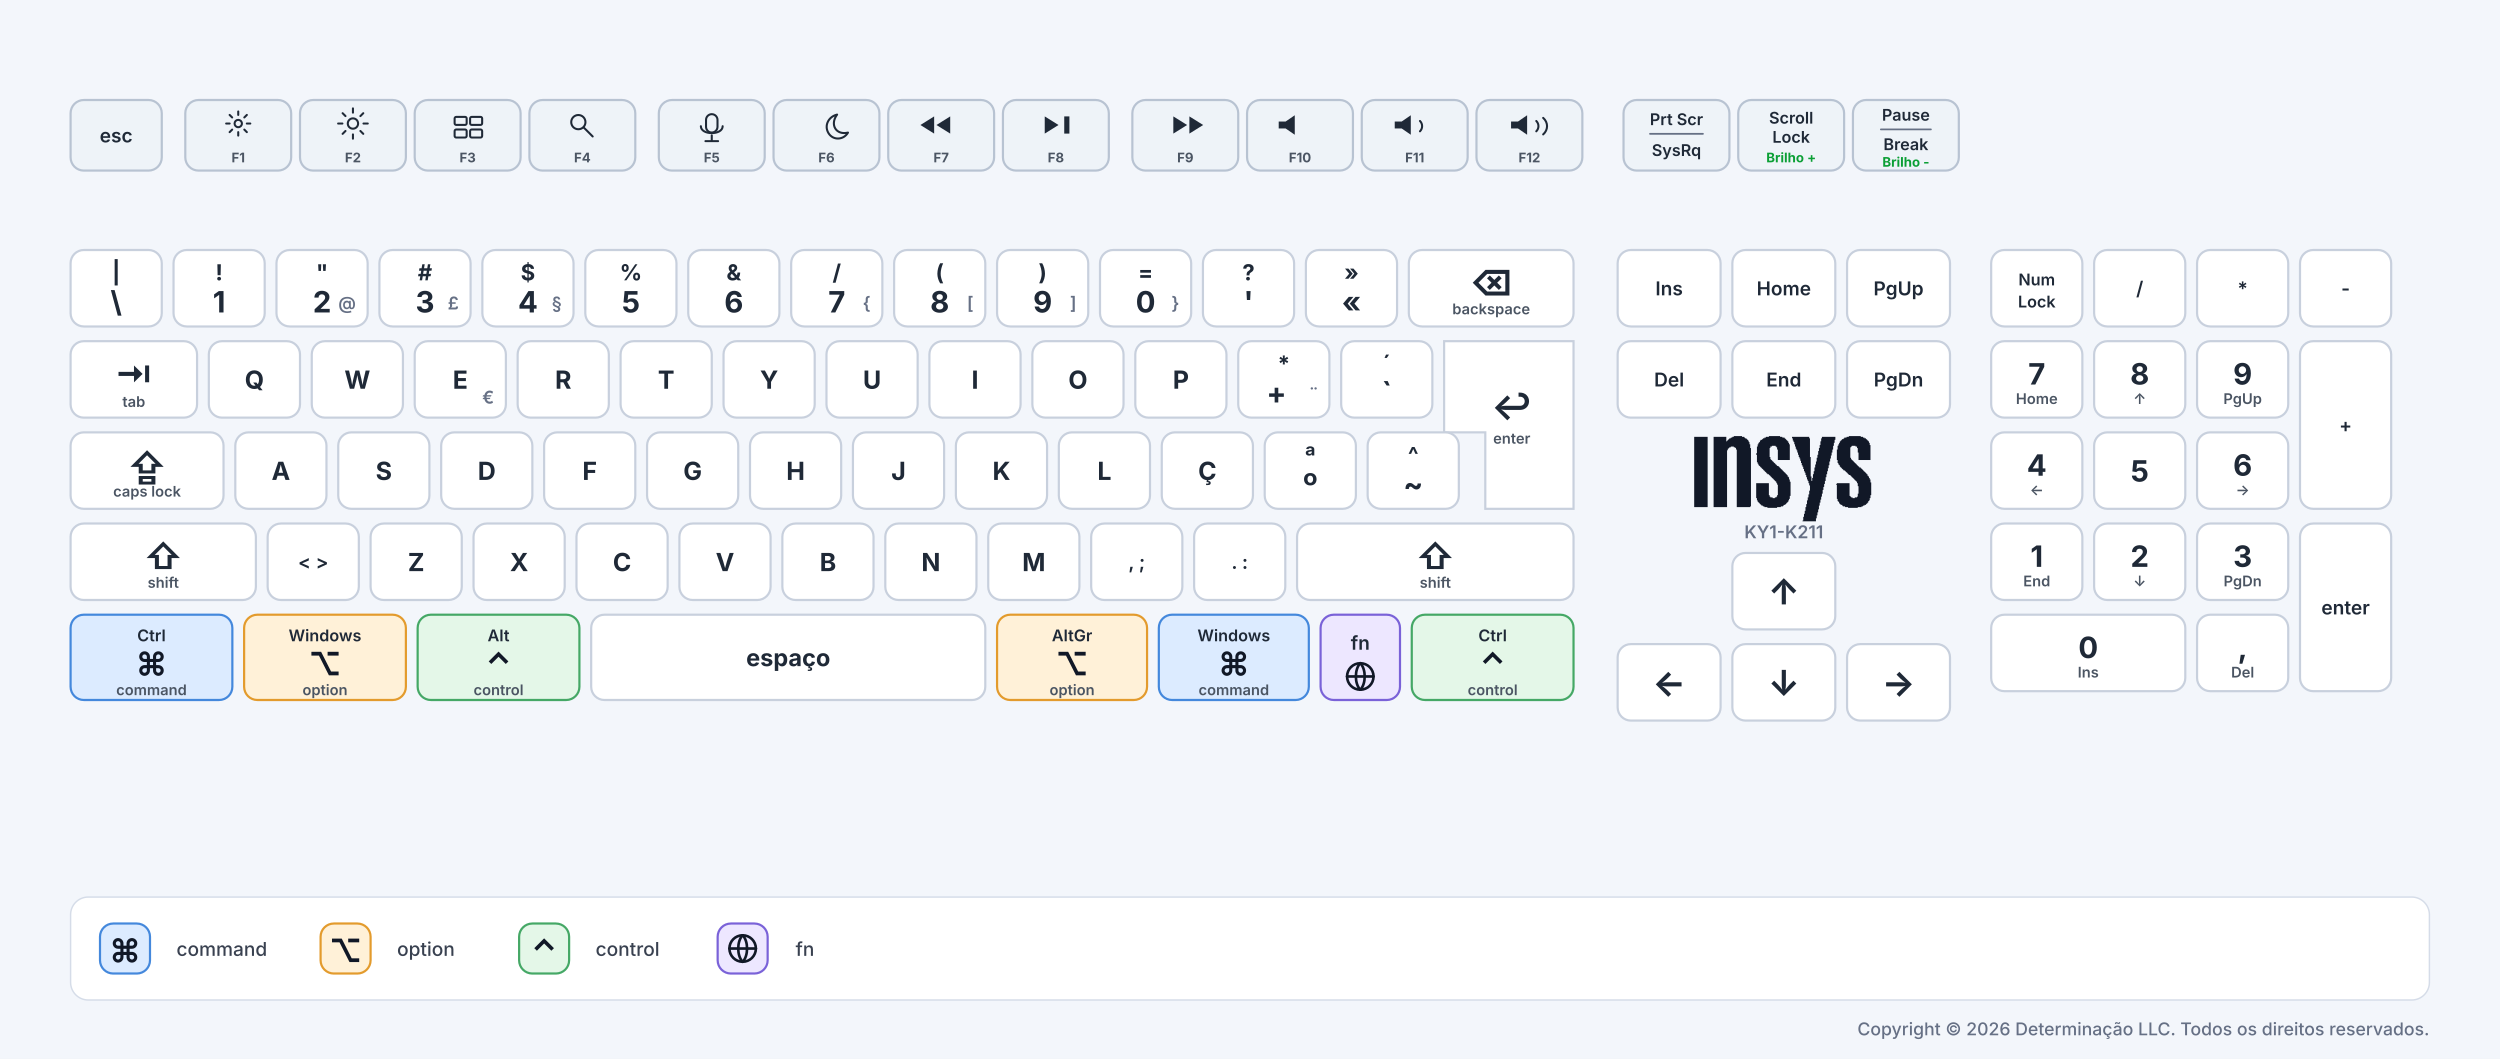
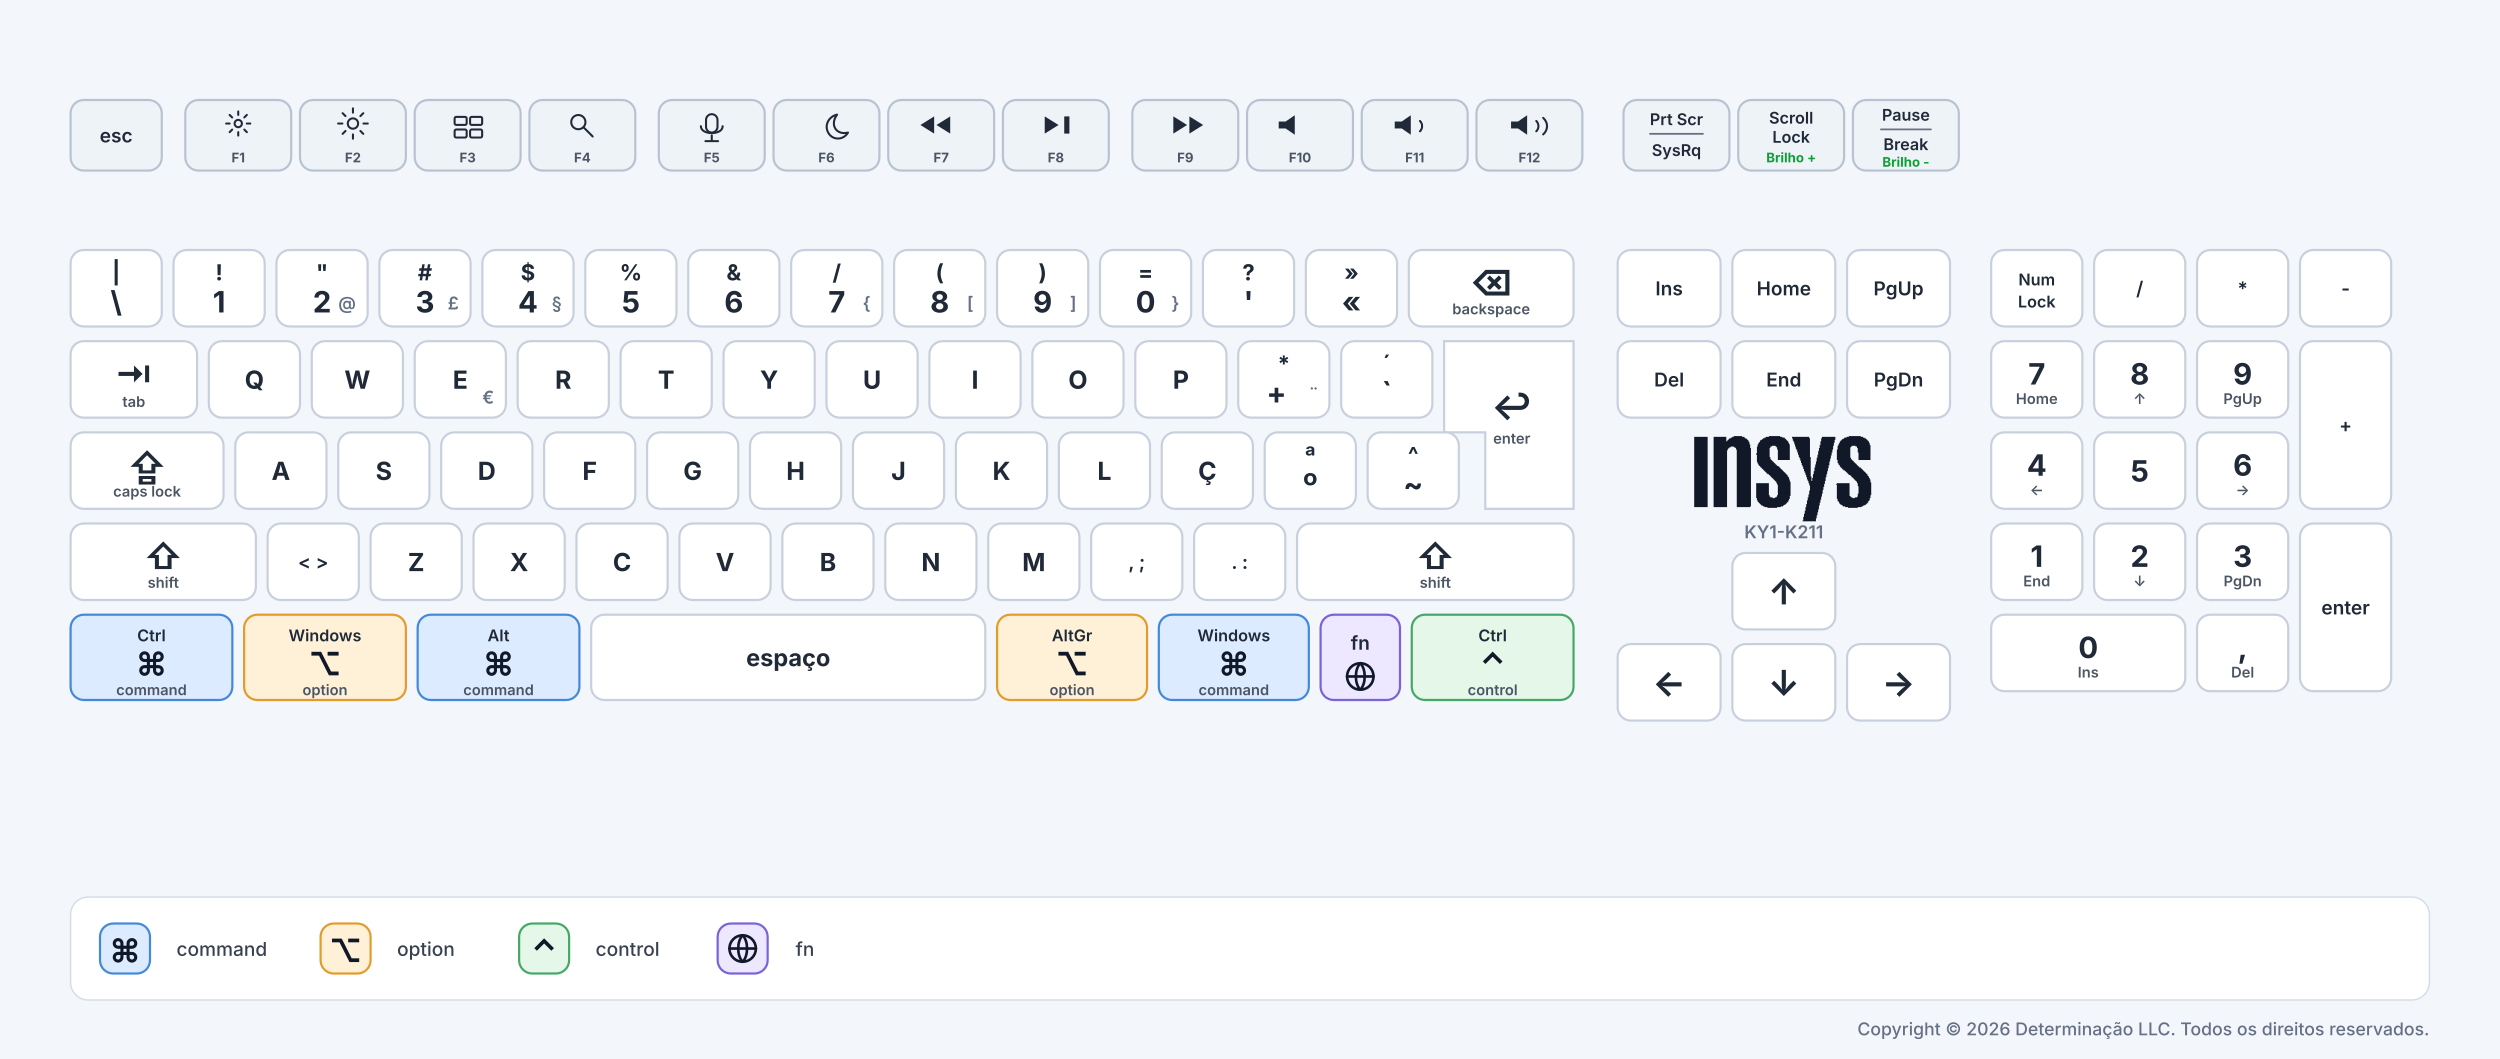
<svg xmlns="http://www.w3.org/2000/svg" width="1700" height="720" viewBox="0 0 1700 720">
  <defs>
    <style>
      .bg { fill: #f3f6fb; }
      .title { font: 700 28px -apple-system, BlinkMacSystemFont, "Segoe UI", sans-serif; fill: #172033; }
      .subtitle { font: 500 15px -apple-system, BlinkMacSystemFont, "Segoe UI", sans-serif; fill: #5c667a; }
      .key { fill: #ffffff; stroke: #c8d0dd; stroke-width: 1.5; rx: 9; }
      .keyText { font: 600 13px -apple-system, BlinkMacSystemFont, "Segoe UI", sans-serif; fill: #1f2937; text-anchor: middle; dominant-baseline: middle; }
      .alphaText { font: 700 17px -apple-system, BlinkMacSystemFont, "Segoe UI", sans-serif; fill: #1f2937; text-anchor: middle; dominant-baseline: middle; }
      .spaceText { font: 700 16px -apple-system, BlinkMacSystemFont, "Segoe UI", sans-serif; fill: #1f2937; text-anchor: middle; dominant-baseline: middle; }
      .keyTop { font: 700 15px -apple-system, BlinkMacSystemFont, "Segoe UI", sans-serif; fill: #1f2937; text-anchor: middle; dominant-baseline: middle; }
      .keyMain { font: 700 20px -apple-system, BlinkMacSystemFont, "Segoe UI", sans-serif; fill: #1f2937; text-anchor: middle; dominant-baseline: middle; }
      .keyAlt { font: 600 12px -apple-system, BlinkMacSystemFont, "Segoe UI", sans-serif; fill: #667085; text-anchor: end; dominant-baseline: middle; }
      .smallText { font: 600 11px -apple-system, BlinkMacSystemFont, "Segoe UI", sans-serif; fill: #1f2937; text-anchor: middle; dominant-baseline: middle; }
      .iconText { font: 700 24px -apple-system, BlinkMacSystemFont, "Segoe UI Symbol", sans-serif; fill: #1f2937; text-anchor: middle; dominant-baseline: middle; }
      .modifierSymbol { font: 700 22px -apple-system, BlinkMacSystemFont, "Segoe UI Symbol", sans-serif; fill: #111827; text-anchor: middle; dominant-baseline: middle; }
      .iconLabel { font: 600 10px -apple-system, BlinkMacSystemFont, "Segoe UI", sans-serif; fill: #4b5563; text-anchor: middle; dominant-baseline: middle; }
      .fnKeyNumber { font: 700 9px -apple-system, BlinkMacSystemFont, "Segoe UI", sans-serif; fill: #4b5563; text-anchor: middle; dominant-baseline: middle; }
      .functionIcon { fill: none; stroke: #1f2937; stroke-width: 1.8; stroke-linecap: round; stroke-linejoin: round; }
      .functionFill { fill: #1f2937; stroke: none; }
      .globeLine { fill: none; stroke: #111827; stroke-width: 1.8; stroke-linecap: round; }
      .keySeparator { stroke: #667085; stroke-width: 1.2; stroke-linecap: round; }
      .cmd { fill: #dcebff; stroke: #4488dc; }
      .opt { fill: #fff1d8; stroke: #e39b2d; }
      .ctrl { fill: #e4f7e8; stroke: #45a866; }
      .fn { fill: #ede7ff; stroke: #7a62d8; }
      .media { fill: #eef3f8; stroke: #b8c3d2; }
      .legendBox { fill: #ffffff; stroke: #d5dce8; rx: 12; }
      .legendTitle { font: 700 15px -apple-system, BlinkMacSystemFont, "Segoe UI", sans-serif; fill: #172033; }
      .legendText { font: 500 13px -apple-system, BlinkMacSystemFont, "Segoe UI", sans-serif; fill: #394150; }
      .section { font: 700 14px -apple-system, BlinkMacSystemFont, "Segoe UI", sans-serif; fill: #667085; }
      .brand { font: 800 28px -apple-system, BlinkMacSystemFont, "Segoe UI", sans-serif; fill: #172033; text-anchor: end; letter-spacing: .5px; }
      .model { font: 600 13px -apple-system, BlinkMacSystemFont, "Segoe UI", sans-serif; fill: #667085; text-anchor: end; }
      .insysLogo { fill: #111827; }
      .modelMark { font: 600 12px -apple-system, BlinkMacSystemFont, "Segoe UI", sans-serif; fill: #667085; text-anchor: middle; }
      .macAction { font: 700 9px -apple-system, BlinkMacSystemFont, "Segoe UI", sans-serif; fill: #0b9f35; text-anchor: middle; dominant-baseline: middle; }
      .copyright { font: 500 12px -apple-system, BlinkMacSystemFont, "Segoe UI", sans-serif; fill: #667085; text-anchor: end; }
    </style>
  </defs>
  <rect class="bg" x="0" y="0" width="1700" height="720" />
  <g transform="translate(48,68)">
    <rect class="key media" x="0" y="0" width="62" height="48" />
    <text class="keyText" x="31" y="24">esc</text>
    <rect class="key media" x="78" y="0" width="72" height="48" />
    <g transform="translate(114 16) scale(.78) translate(-114 -16)">
      <circle class="functionIcon" cx="114" cy="16" r="3.2" />
      <path class="functionIcon" d="M114 8.5 V5.5 M114 26.5 V23.5 M106.5 16 H103.5 M124.5 16 H121.5 M108.7 10.7 L106.5 8.5 M121.5 23.5 L119.3 21.3 M119.3 10.7 L121.5 8.5 M106.5 23.5 L108.7 21.3" />
    </g>
    <text class="fnKeyNumber" x="114" y="39">F1</text>
    <rect class="key media" x="156" y="0" width="72" height="48" />
    <g transform="translate(192 16) scale(.78) translate(-192 -16)">
      <circle class="functionIcon" cx="192" cy="16" r="4.5" />
      <path class="functionIcon" d="M192 6.5 V2.8 M192 29.2 V25.5 M182.8 16 H179.1 M204.9 16 H201.2 M185.5 9.5 L183 7 M201 25 L198.5 22.5 M198.5 9.5 L201 7 M183 25 L185.5 22.5" />
    </g>
    <text class="fnKeyNumber" x="192" y="39">F2</text>
    <rect class="key media" x="234" y="0" width="72" height="48" />
    <g transform="translate(270.5 18.5) scale(.78) translate(-270.5 -18.5)">
      <rect class="functionIcon" x="258.5" y="9.5" width="10.5" height="7" rx="1.4" />
      <rect class="functionIcon" x="272" y="9.5" width="10.5" height="7" rx="1.4" />
      <rect class="functionIcon" x="258.5" y="20.5" width="10.5" height="7" rx="1.4" />
      <rect class="functionIcon" x="272" y="20.5" width="10.5" height="7" rx="1.4" />
    </g>
    <text class="fnKeyNumber" x="270" y="39">F3</text>
    <rect class="key media" x="312" y="0" width="72" height="48" />
    <g transform="translate(348 17) scale(.78) translate(-348 -17)">
      <circle class="functionIcon" cx="344.5" cy="14.5" r="6.2" />
      <path class="functionIcon" d="M349.2 19.2 L357 27" />
    </g>
    <text class="fnKeyNumber" x="348" y="39">F4</text>
    <rect class="key media" x="400" y="0" width="72" height="48" />
    <g transform="translate(436 19) scale(.78) translate(-436 -19)">
      <rect class="functionIcon" x="431" y="7" width="10" height="16" rx="5" />
      <path class="functionIcon" d="M426.5 17.5 C426.5 25.5 445.5 25.5 445.5 17.5 M436 25.5 V30.5 M430.5 30.5 H441.5" />
    </g>
    <text class="fnKeyNumber" x="436" y="39">F5</text>
    <rect class="key media" x="478" y="0" width="72" height="48" />
    <g transform="translate(522 18.5) scale(.78) translate(-522 -18.5)">
      <path class="functionIcon" d="M521 7.5 C513.5 9.3 509.6 17 513.4 23.5 C517.4 30.3 526.7 29.8 530.5 23.2 C520.2 25.7 514.4 16.4 521 7.5 Z" />
    </g>
    <text class="fnKeyNumber" x="514" y="39">F6</text>
    <rect class="key media" x="556" y="0" width="72" height="48" />
    <g transform="translate(588 17) scale(.78) translate(-588 -17)">
      <path class="functionFill" d="M601 9.5 L589 17 L601 24.5 Z M587 9.5 L575 17 L587 24.5 Z" />
    </g>
    <text class="fnKeyNumber" x="592" y="39">F7</text>
    <rect class="key media" x="634" y="0" width="72" height="48" />
    <g transform="translate(671 17) scale(.78) translate(-671 -17)">
      <path class="functionFill" d="M660 9.5 L672 17 L660 24.5 Z M677 9.5 H681.5 V24.5 H677 Z" />
    </g>
    <text class="fnKeyNumber" x="670" y="39">F8</text>
    <rect class="key media" x="722" y="0" width="72" height="48" />
    <g transform="translate(760 17) scale(.78) translate(-760 -17)">
      <path class="functionFill" d="M747 9.5 L759 17 L747 24.5 Z M761 9.5 L773 17 L761 24.5 Z" />
    </g>
    <text class="fnKeyNumber" x="758" y="39">F9</text>
    <rect class="key media" x="800" y="0" width="72" height="48" />
    <g transform="translate(834 17) scale(.78) translate(-834 -17)">
      <path class="functionFill" d="M818 14 H824 L832 8.5 V25.5 L824 20 H818 Z" />
    </g>
    <text class="fnKeyNumber" x="836" y="39">F10</text>
    <rect class="key media" x="878" y="0" width="72" height="48" />
    <g transform="translate(909 17) scale(.78) translate(-909 -17)">
      <path class="functionFill" d="M898 14 H904 L912 8.5 V25.5 L904 20 H898 Z" />
      <path class="functionIcon" d="M920 13.5 C922.5 16 922.5 20 920 22.5" />
    </g>
    <text class="fnKeyNumber" x="914" y="39">F11</text>
    <rect class="key media" x="956" y="0" width="72" height="48" />
    <g transform="translate(992 17) scale(.78) translate(-992 -17)">
      <path class="functionFill" d="M976 14 H982 L990 8.5 V25.5 L982 20 H976 Z" />
      <path class="functionIcon" d="M998 13.5 C1000.5 16 1000.5 20 998 22.5 M1004 10.8 C1008.5 14.8 1008.5 21.2 1004 25.2" />
    </g>
    <text class="fnKeyNumber" x="992" y="39">F12</text>
    <rect class="key media" x="1056" y="0" width="72" height="48" />
    <text class="smallText" x="1092" y="13">Prt Scr</text>
    <line class="keySeparator" x1="1074" y1="23" x2="1110" y2="23" />
    <text class="smallText" x="1092" y="34">SysRq</text>
    <rect class="key media" x="1134" y="0" width="72" height="48" />
    <text class="smallText" x="1170" y="12">Scroll</text>
    <text class="smallText" x="1170" y="25">Lock</text>
    <text class="macAction" x="1170" y="39">Brilho +</text>
    <rect class="key media" x="1212" y="0" width="72" height="48" />
    <text class="smallText" x="1248" y="10">Pause</text>
    <line class="keySeparator" x1="1231" y1="20" x2="1265" y2="20" />
    <text class="smallText" x="1248" y="30">Break</text>
    <text class="macAction" x="1248" y="42">Brilho -</text>
  </g>
  <g transform="translate(48,170)">
    <rect class="key" x="0" y="0" width="62" height="52" />
    <text class="keyTop" x="31" y="15">|</text>
    <text class="keyMain" x="31" y="35">\</text>
    <rect class="key" x="70" y="0" width="62" height="52" />
    <text class="keyTop" x="101" y="15">!</text>
    <text class="keyMain" x="101" y="35">1</text>
    <rect class="key" x="140" y="0" width="62" height="52" />
    <text class="keyTop" x="171" y="15">"</text>
    <text class="keyMain" x="171" y="35">2</text>
    <text class="keyAlt" x="194" y="36">@</text>
    <rect class="key" x="210" y="0" width="62" height="52" />
    <text class="keyTop" x="241" y="15">#</text>
    <text class="keyMain" x="241" y="35">3</text>
    <text class="keyAlt" x="264" y="36">£</text>
    <rect class="key" x="280" y="0" width="62" height="52" />
    <text class="keyTop" x="311" y="15">$</text>
    <text class="keyMain" x="311" y="35">4</text>
    <text class="keyAlt" x="334" y="36">§</text>
    <rect class="key" x="350" y="0" width="62" height="52" />
    <text class="keyTop" x="381" y="15">%</text>
    <text class="keyMain" x="381" y="35">5</text>
    <rect class="key" x="420" y="0" width="62" height="52" />
    <text class="keyTop" x="451" y="15">&amp;</text>
    <text class="keyMain" x="451" y="35">6</text>
    <rect class="key" x="490" y="0" width="62" height="52" />
    <text class="keyTop" x="521" y="15">/</text>
    <text class="keyMain" x="521" y="35">7</text>
    <text class="keyAlt" x="544" y="36">{</text>
    <rect class="key" x="560" y="0" width="62" height="52" />
    <text class="keyTop" x="591" y="15">(</text>
    <text class="keyMain" x="591" y="35">8</text>
    <text class="keyAlt" x="614" y="36">[</text>
    <rect class="key" x="630" y="0" width="62" height="52" />
    <text class="keyTop" x="661" y="15">)</text>
    <text class="keyMain" x="661" y="35">9</text>
    <text class="keyAlt" x="684" y="36">]</text>
    <rect class="key" x="700" y="0" width="62" height="52" />
    <text class="keyTop" x="731" y="15">=</text>
    <text class="keyMain" x="731" y="35">0</text>
    <text class="keyAlt" x="754" y="36">}</text>
    <rect class="key" x="770" y="0" width="62" height="52" />
    <text class="keyTop" x="801" y="15">?</text>
    <text class="keyMain" x="801" y="35">'</text>
    <rect class="key" x="840" y="0" width="62" height="52" />
    <text class="keyTop" x="871" y="15">»</text>
    <text class="keyMain" x="871" y="35">«</text>
    <rect class="key" x="910" y="0" width="112" height="52" />
    <text class="iconText" x="966" y="22">⌫</text>
    <text class="iconLabel" x="966" y="40">backspace</text>
    <rect class="key" x="0" y="62" width="86" height="52" />
    <text class="iconText" x="43" y="84">⇥</text>
    <text class="iconLabel" x="43" y="103">tab</text>
    <rect class="key" x="94" y="62" width="62" height="52" />
    <text class="alphaText" x="125" y="88">Q</text>
    <rect class="key" x="164" y="62" width="62" height="52" />
    <text class="alphaText" x="195" y="88">W</text>
    <rect class="key" x="234" y="62" width="62" height="52" />
    <text class="alphaText" x="265" y="88">E</text>
    <text class="keyAlt" x="288" y="100">€</text>
    <rect class="key" x="304" y="62" width="62" height="52" />
    <text class="alphaText" x="335" y="88">R</text>
    <rect class="key" x="374" y="62" width="62" height="52" />
    <text class="alphaText" x="405" y="88">T</text>
    <rect class="key" x="444" y="62" width="62" height="52" />
    <text class="alphaText" x="475" y="88">Y</text>
    <rect class="key" x="514" y="62" width="62" height="52" />
    <text class="alphaText" x="545" y="88">U</text>
    <rect class="key" x="584" y="62" width="62" height="52" />
    <text class="alphaText" x="615" y="88">I</text>
    <rect class="key" x="654" y="62" width="62" height="52" />
    <text class="alphaText" x="685" y="88">O</text>
    <rect class="key" x="724" y="62" width="62" height="52" />
    <text class="alphaText" x="755" y="88">P</text>
    <rect class="key" x="794" y="62" width="62" height="52" />
    <text class="keyTop" x="825" y="77">*</text>
    <text class="keyMain" x="820" y="97">+</text>
    <text class="keyAlt" x="849" y="98">¨</text>
    <rect class="key" x="864" y="62" width="62" height="52" />
    <text class="keyTop" x="895" y="77">´</text>
    <text class="keyMain" x="895" y="97">`</text>
    <path class="key" d="M934 62 H1022 V176 H962 V124 H934 Z" />
    <text class="iconText" x="980" y="106">↩</text>
    <text class="iconLabel" x="980" y="128">enter</text>
    <rect class="key" x="0" y="124" width="104" height="52" />
    <text class="iconText" x="52" y="146">⇪</text>
    <text class="iconLabel" x="52" y="164">caps lock</text>
    <rect class="key" x="112" y="124" width="62" height="52" />
    <text class="alphaText" x="143" y="150">A</text>
    <rect class="key" x="182" y="124" width="62" height="52" />
    <text class="alphaText" x="213" y="150">S</text>
    <rect class="key" x="252" y="124" width="62" height="52" />
    <text class="alphaText" x="283" y="150">D</text>
    <rect class="key" x="322" y="124" width="62" height="52" />
    <text class="alphaText" x="353" y="150">F</text>
    <rect class="key" x="392" y="124" width="62" height="52" />
    <text class="alphaText" x="423" y="150">G</text>
    <rect class="key" x="462" y="124" width="62" height="52" />
    <text class="alphaText" x="493" y="150">H</text>
    <rect class="key" x="532" y="124" width="62" height="52" />
    <text class="alphaText" x="563" y="150">J</text>
    <rect class="key" x="602" y="124" width="62" height="52" />
    <text class="alphaText" x="633" y="150">K</text>
    <rect class="key" x="672" y="124" width="62" height="52" />
    <text class="alphaText" x="703" y="150">L</text>
    <rect class="key" x="742" y="124" width="62" height="52" />
    <text class="alphaText" x="773" y="150">Ç</text>
    <rect class="key" x="812" y="124" width="62" height="52" />
    <text class="keyTop" x="843" y="139">ª</text>
    <text class="keyMain" x="843" y="159">º</text>
    <rect class="key" x="882" y="124" width="62" height="52" />
    <text class="keyTop" x="913" y="139">^</text>
    <text class="keyMain" x="913" y="159">~</text>
    <rect class="key" x="0" y="186" width="126" height="52" />
    <text class="iconText" x="63" y="208">⇧</text>
    <text class="iconLabel" x="63" y="226">shift</text>
    <rect class="key" x="134" y="186" width="62" height="52" />
    <text class="keyText" x="165" y="212">&lt; &gt;</text>
    <rect class="key" x="204" y="186" width="62" height="52" />
    <text class="alphaText" x="235" y="212">Z</text>
    <rect class="key" x="274" y="186" width="62" height="52" />
    <text class="alphaText" x="305" y="212">X</text>
    <rect class="key" x="344" y="186" width="62" height="52" />
    <text class="alphaText" x="375" y="212">C</text>
    <rect class="key" x="414" y="186" width="62" height="52" />
    <text class="alphaText" x="445" y="212">V</text>
    <rect class="key" x="484" y="186" width="62" height="52" />
    <text class="alphaText" x="515" y="212">B</text>
    <rect class="key" x="554" y="186" width="62" height="52" />
    <text class="alphaText" x="585" y="212">N</text>
    <rect class="key" x="624" y="186" width="62" height="52" />
    <text class="alphaText" x="655" y="212">M</text>
    <rect class="key" x="694" y="186" width="62" height="52" />
    <text class="keyText" x="725" y="212">, ;</text>
    <rect class="key" x="764" y="186" width="62" height="52" />
    <text class="keyText" x="795" y="212">. :</text>
    <rect class="key" x="834" y="186" width="188" height="52" />
    <text class="iconText" x="928" y="208">⇧</text>
    <text class="iconLabel" x="928" y="226">shift</text>
    <rect class="key cmd" x="0" y="248" width="110" height="58" />
    <text class="smallText" x="55" y="262">Ctrl</text>
    <text class="modifierSymbol" x="55" y="281">⌘</text>
    <text class="iconLabel" x="55" y="299">command</text>
    <rect class="key opt" x="118" y="248" width="110" height="58" />
    <text class="smallText" x="173" y="262">Windows</text>
    <text class="modifierSymbol" x="173" y="281">⌥</text>
    <text class="iconLabel" x="173" y="299">option</text>
-     <rect class="key ctrl" x="236" y="248" width="110" height="58" />
+     <rect class="key cmd" x="236" y="248" width="110" height="58" />
    <text class="smallText" x="291" y="262">Alt</text>
-     <text class="modifierSymbol" x="291" y="281">⌃</text>
-     <text class="iconLabel" x="291" y="299">control</text>
+     <text class="modifierSymbol" x="291" y="281">⌘</text>
+     <text class="iconLabel" x="291" y="299">command</text>
    <rect class="key" x="354" y="248" width="268" height="58" />
    <text class="spaceText" x="488" y="277">espaço</text>
    <rect class="key opt" x="630" y="248" width="102" height="58" />
    <text class="smallText" x="681" y="262">AltGr</text>
    <text class="modifierSymbol" x="681" y="281">⌥</text>
    <text class="iconLabel" x="681" y="299">option</text>
    <rect class="key cmd" x="740" y="248" width="102" height="58" />
    <text class="smallText" x="791" y="262">Windows</text>
    <text class="modifierSymbol" x="791" y="281">⌘</text>
    <text class="iconLabel" x="791" y="299">command</text>
    <rect class="key fn" x="850" y="248" width="54" height="58" />
    <text class="keyText" x="877" y="267">fn</text>
    <g transform="translate(877,290)">
      <circle class="globeLine" cx="0" cy="0" r="9" />
      <path class="globeLine" d="M-9 0 H9" />
      <path class="globeLine" d="M0 -9 C-4 -5 -4 5 0 9" />
      <path class="globeLine" d="M0 -9 C4 -5 4 5 0 9" />
    </g>
    <rect class="key ctrl" x="912" y="248" width="110" height="58" />
    <text class="smallText" x="967" y="262">Ctrl</text>
    <text class="modifierSymbol" x="967" y="281">⌃</text>
    <text class="iconLabel" x="967" y="299">control</text>
  </g>
  <g transform="translate(1100,170)">
    <rect class="key" x="0" y="0" width="70" height="52" />
    <text class="keyText" x="35" y="26">Ins</text>
    <rect class="key" x="78" y="0" width="70" height="52" />
    <text class="keyText" x="113" y="26">Home</text>
    <rect class="key" x="156" y="0" width="70" height="52" />
    <text class="keyText" x="191" y="26">PgUp</text>
    <rect class="key" x="0" y="62" width="70" height="52" />
    <text class="keyText" x="35" y="88">Del</text>
    <rect class="key" x="78" y="62" width="70" height="52" />
    <text class="keyText" x="113" y="88">End</text>
    <rect class="key" x="156" y="62" width="70" height="52" />
    <text class="keyText" x="191" y="88">PgDn</text>
    <g transform="translate(49 124) scale(0.5079365 0.5083333)">
      <path class="insysLogo" d="M59 5h11v1H59zM106 5h15v1H106zM213 5h16v1H213zM6 6h18v1H6zM32 6h17v1H32zM57 6h16v1H57zM102 6h22v1H102zM137 6h23v1H137zM177 6h18v1H177zM210 6h22v1H210zM6 7h18v1H6zM32 7h17v1H32zM55 7h19v1H55zM100 7h27v1H100zM137 7h23v1H137zM177 7h18v1H177zM207 7h27v1H207zM6 8h18v1H6zM32 8h17v1H32zM53 8h23v1H53zM98 8h30v1H98zM138 8h23v1H138zM176 8h19v1H176zM206 8h30v1H206zM6 9h18v1H6zM32 9h17v1H32zM52 9h25v1H52zM97 9h32v1H97zM138 9h23v1H138zM176 9h19v1H176zM204 9h33v1H204zM6 10h18v1H6zM32 10h17v1H32zM51 10h27v1H51zM95 10h35v1H95zM138 10h23v1H138zM176 10h18v1H176zM203 10h35v1H203zM6 11h18v1H6zM32 11h17v1H32zM50 11h29v1H50zM94 11h37v1H94zM139 11h22v1H139zM176 11h18v1H176zM202 11h37v1H202zM6 12h18v1H6zM32 12h47v1H32zM94 12h38v1H94zM139 12h22v1H139zM175 12h19v1H175zM201 12h39v1H201zM6 13h18v1H6zM32 13h48v1H32zM93 13h39v1H93zM140 13h21v1H140zM175 13h19v1H175zM201 13h39v1H201zM6 14h18v1H6zM32 14h48v1H32zM92 14h41v1H92zM140 14h21v1H140zM175 14h18v1H175zM200 14h41v1H200zM6 15h18v1H6zM32 15h48v1H32zM92 15h41v1H92zM140 15h21v1H140zM175 15h18v1H175zM200 15h41v1H200zM6 16h18v1H6zM32 16h49v1H32zM91 16h43v1H91zM141 16h20v1H141zM175 16h18v1H175zM199 16h42v1H199zM6 17h18v1H6zM32 17h49v1H32zM91 17h43v1H91zM141 17h20v1H141zM174 17h19v1H174zM199 17h43v1H199zM6 18h18v1H6zM32 18h49v1H32zM91 18h19v1H91zM115 18h19v1H115zM141 18h20v1H141zM174 18h18v1H174zM198 18h19v1H198zM222 18h20v1H222zM6 19h18v1H6zM32 19h23v1H32zM59 19h22v1H59zM90 19h18v1H90zM116 19h18v1H116zM142 19h19v1H142zM174 19h18v1H174zM198 19h18v1H198zM224 19h18v1H224zM6 20h18v1H6zM32 20h21v1H32zM61 20h20v1H61zM90 20h18v1H90zM117 20h17v1H117zM142 20h19v1H142zM174 20h18v1H174zM198 20h17v1H198zM224 20h18v1H224zM6 21h18v1H6zM32 21h20v1H32zM62 21h20v1H62zM90 21h17v1H90zM117 21h17v1H117zM142 21h19v1H142zM173 21h19v1H173zM198 21h17v1H198zM225 21h17v1H225zM6 22h18v1H6zM32 22h19v1H32zM62 22h20v1H62zM90 22h17v1H90zM117 22h17v1H117zM143 22h18v1H143zM173 22h19v1H173zM198 22h17v1H198zM225 22h17v1H225zM6 23h18v1H6zM32 23h19v1H32zM63 23h19v1H63zM90 23h17v1H90zM118 23h16v1H118zM143 23h18v1H143zM173 23h18v1H173zM197 23h18v1H197zM225 23h17v1H225zM6 24h18v1H6zM32 24h18v1H32zM63 24h19v1H63zM90 24h17v1H90zM118 24h16v1H118zM144 24h17v1H144zM173 24h18v1H173zM197 24h18v1H197zM225 24h17v1H225zM6 25h18v1H6zM32 25h18v1H32zM63 25h19v1H63zM90 25h17v1H90zM118 25h16v1H118zM144 25h17v1H144zM172 25h19v1H172zM197 25h18v1H197zM225 25h17v1H225zM6 26h18v1H6zM32 26h18v1H32zM63 26h19v1H63zM90 26h17v1H90zM118 26h16v1H118zM144 26h17v1H144zM172 26h19v1H172zM197 26h18v1H197zM225 26h17v1H225zM6 27h18v1H6zM32 27h18v1H32zM63 27h19v1H63zM90 27h17v1H90zM118 27h16v1H118zM145 27h16v1H145zM172 27h18v1H172zM197 27h18v1H197zM226 27h16v1H226zM6 28h18v1H6zM32 28h18v1H32zM63 28h19v1H63zM89 28h18v1H89zM118 28h16v1H118zM145 28h16v1H145zM172 28h18v1H172zM197 28h18v1H197zM226 28h16v1H226zM6 29h18v1H6zM32 29h18v1H32zM63 29h19v1H63zM89 29h18v1H89zM118 29h16v1H118zM145 29h16v1H145zM172 29h18v1H172zM197 29h18v1H197zM226 29h16v1H226zM6 30h18v1H6zM32 30h18v1H32zM63 30h19v1H63zM90 30h17v1H90zM118 30h16v1H118zM146 30h15v1H146zM171 30h19v1H171zM197 30h18v1H197zM226 30h16v1H226zM6 31h18v1H6zM32 31h18v1H32zM63 31h19v1H63zM90 31h17v1H90zM118 31h16v1H118zM146 31h15v1H146zM171 31h18v1H171zM197 31h18v1H197zM226 31h16v1H226zM6 32h18v1H6zM32 32h18v1H32zM63 32h19v1H63zM90 32h17v1H90zM118 32h16v1H118zM146 32h15v1H146zM171 32h18v1H171zM197 32h18v1H197zM226 32h16v1H226zM6 33h18v1H6zM32 33h18v1H32zM63 33h19v1H63zM90 33h18v1H90zM118 33h16v1H118zM147 33h15v1H147zM171 33h18v1H171zM197 33h18v1H197zM226 33h16v1H226zM6 34h18v1H6zM32 34h18v1H32zM63 34h19v1H63zM90 34h18v1H90zM118 34h16v1H118zM147 34h15v1H147zM170 34h19v1H170zM197 34h19v1H197zM226 34h16v1H226zM6 35h18v1H6zM32 35h18v1H32zM63 35h19v1H63zM90 35h18v1H90zM118 35h16v1H118zM148 35h14v1H148zM170 35h18v1H170zM197 35h19v1H197zM226 35h16v1H226zM6 36h18v1H6zM32 36h18v1H32zM63 36h19v1H63zM90 36h19v1H90zM118 36h16v1H118zM148 36h14v1H148zM170 36h18v1H170zM197 36h20v1H197zM226 36h16v1H226zM6 37h18v1H6zM32 37h18v1H32zM63 37h19v1H63zM90 37h20v1H90zM148 37h14v1H148zM170 37h18v1H170zM198 37h20v1H198zM6 38h18v1H6zM32 38h18v1H32zM63 38h19v1H63zM90 38h21v1H90zM149 38h13v1H149zM170 38h18v1H170zM198 38h21v1H198zM6 39h18v1H6zM32 39h18v1H32zM63 39h19v1H63zM90 39h22v1H90zM149 39h13v1H149zM169 39h18v1H169zM198 39h22v1H198zM6 40h18v1H6zM32 40h18v1H32zM63 40h19v1H63zM91 40h22v1H91zM149 40h13v1H149zM169 40h18v1H169zM198 40h23v1H198zM6 41h18v1H6zM32 41h18v1H32zM63 41h19v1H63zM91 41h23v1H91zM150 41h12v1H150zM169 41h18v1H169zM199 41h23v1H199zM6 42h18v1H6zM32 42h18v1H32zM63 42h19v1H63zM92 42h23v1H92zM150 42h12v1H150zM169 42h18v1H169zM199 42h24v1H199zM6 43h18v1H6zM32 43h18v1H32zM63 43h19v1H63zM92 43h24v1H92zM150 43h12v1H150zM168 43h19v1H168zM200 43h24v1H200zM6 44h18v1H6zM32 44h18v1H32zM63 44h19v1H63zM93 44h24v1H93zM151 44h11v1H151zM168 44h18v1H168zM201 44h24v1H201zM6 45h18v1H6zM32 45h18v1H32zM63 45h19v1H63zM94 45h25v1H94zM151 45h11v1H151zM168 45h18v1H168zM201 45h25v1H201zM6 46h18v1H6zM32 46h18v1H32zM63 46h19v1H63zM95 46h25v1H95zM152 46h10v1H152zM168 46h18v1H168zM202 46h25v1H202zM6 47h18v1H6zM32 47h18v1H32zM63 47h19v1H63zM96 47h25v1H96zM152 47h10v1H152zM167 47h19v1H167zM203 47h26v1H203zM6 48h18v1H6zM32 48h18v1H32zM63 48h19v1H63zM97 48h25v1H97zM152 48h10v1H152zM167 48h18v1H167zM204 48h26v1H204zM6 49h18v1H6zM32 49h18v1H32zM63 49h19v1H63zM98 49h25v1H98zM153 49h9v1H153zM167 49h18v1H167zM205 49h26v1H205zM6 50h18v1H6zM32 50h18v1H32zM63 50h19v1H63zM99 50h25v1H99zM153 50h9v1H153zM167 50h18v1H167zM206 50h26v1H206zM6 51h18v1H6zM32 51h18v1H32zM63 51h19v1H63zM100 51h25v1H100zM153 51h9v1H153zM167 51h18v1H167zM208 51h25v1H208zM6 52h18v1H6zM32 52h18v1H32zM63 52h19v1H63zM101 52h25v1H101zM154 52h8v1H154zM166 52h18v1H166zM209 52h25v1H209zM6 53h18v1H6zM32 53h18v1H32zM63 53h19v1H63zM102 53h25v1H102zM154 53h8v1H154zM166 53h18v1H166zM210 53h25v1H210zM6 54h18v1H6zM32 54h18v1H32zM63 54h19v1H63zM103 54h25v1H103zM155 54h7v1H155zM166 54h18v1H166zM211 54h25v1H211zM6 55h18v1H6zM32 55h18v1H32zM63 55h19v1H63zM104 55h25v1H104zM155 55h7v1H155zM166 55h18v1H166zM212 55h25v1H212zM6 56h18v1H6zM32 56h18v1H32zM63 56h19v1H63zM106 56h24v1H106zM155 56h7v1H155zM165 56h18v1H165zM213 56h25v1H213zM6 57h18v1H6zM32 57h18v1H32zM63 57h19v1H63zM107 57h24v1H107zM156 57h6v1H156zM165 57h18v1H165zM215 57h23v1H215zM6 58h18v1H6zM32 58h18v1H32zM63 58h19v1H63zM108 58h23v1H108zM156 58h6v1H156zM165 58h18v1H165zM216 58h23v1H216zM6 59h18v1H6zM32 59h18v1H32zM63 59h19v1H63zM109 59h23v1H109zM156 59h7v1H156zM165 59h18v1H165zM217 59h23v1H217zM6 60h18v1H6zM32 60h18v1H32zM63 60h19v1H63zM110 60h23v1H110zM157 60h6v1H157zM165 60h17v1H165zM218 60h22v1H218zM6 61h18v1H6zM32 61h18v1H32zM63 61h19v1H63zM111 61h22v1H111zM157 61h6v1H157zM164 61h18v1H164zM219 61h22v1H219zM6 62h18v1H6zM32 62h18v1H32zM63 62h19v1H63zM112 62h21v1H112zM157 62h6v1H157zM164 62h18v1H164zM220 62h21v1H220zM6 63h18v1H6zM32 63h18v1H32zM63 63h19v1H63zM113 63h21v1H113zM158 63h5v1H158zM164 63h18v1H164zM221 63h21v1H221zM6 64h18v1H6zM32 64h18v1H32zM63 64h19v1H63zM114 64h20v1H114zM158 64h5v1H158zM164 64h18v1H164zM222 64h20v1H222zM6 65h18v1H6zM32 65h18v1H32zM63 65h19v1H63zM115 65h19v1H115zM159 65h22v1H159zM223 65h19v1H223zM6 66h18v1H6zM32 66h18v1H32zM63 66h19v1H63zM116 66h19v1H116zM159 66h22v1H159zM224 66h18v1H224zM6 67h18v1H6zM32 67h18v1H32zM63 67h19v1H63zM116 67h19v1H116zM159 67h22v1H159zM224 67h19v1H224zM6 68h18v1H6zM32 68h18v1H32zM63 68h19v1H63zM89 68h17v1H89zM117 68h18v1H117zM160 68h21v1H160zM197 68h17v1H197zM225 68h18v1H225zM6 69h18v1H6zM32 69h18v1H32zM63 69h19v1H63zM89 69h17v1H89zM117 69h18v1H117zM160 69h20v1H160zM196 69h18v1H196zM225 69h18v1H225zM6 70h18v1H6zM32 70h18v1H32zM63 70h19v1H63zM89 70h17v1H89zM118 70h17v1H118zM160 70h20v1H160zM197 70h17v1H197zM225 70h18v1H225zM6 71h18v1H6zM32 71h18v1H32zM63 71h19v1H63zM89 71h17v1H89zM118 71h17v1H118zM161 71h19v1H161zM197 71h17v1H197zM225 71h18v1H225zM6 72h18v1H6zM32 72h18v1H32zM63 72h19v1H63zM89 72h17v1H89zM118 72h17v1H118zM161 72h19v1H161zM197 72h17v1H197zM226 72h17v1H226zM6 73h18v1H6zM32 73h18v1H32zM63 73h19v1H63zM89 73h17v1H89zM118 73h17v1H118zM161 73h18v1H161zM197 73h17v1H197zM226 73h17v1H226zM6 74h18v1H6zM32 74h18v1H32zM63 74h19v1H63zM89 74h17v1H89zM118 74h17v1H118zM161 74h18v1H161zM197 74h17v1H197zM226 74h17v1H226zM6 75h18v1H6zM32 75h18v1H32zM63 75h19v1H63zM89 75h17v1H89zM118 75h17v1H118zM161 75h18v1H161zM197 75h17v1H197zM226 75h17v1H226zM6 76h18v1H6zM32 76h18v1H32zM63 76h19v1H63zM89 76h17v1H89zM118 76h17v1H118zM161 76h18v1H161zM197 76h17v1H197zM226 76h17v1H226zM6 77h18v1H6zM32 77h18v1H32zM63 77h19v1H63zM89 77h17v1H89zM118 77h17v1H118zM161 77h17v1H161zM197 77h17v1H197zM226 77h17v1H226zM6 78h18v1H6zM32 78h18v1H32zM63 78h19v1H63zM89 78h17v1H89zM118 78h17v1H118zM160 78h18v1H160zM197 78h17v1H197zM226 78h17v1H226zM6 79h18v1H6zM32 79h18v1H32zM63 79h19v1H63zM89 79h17v1H89zM118 79h17v1H118zM160 79h18v1H160zM197 79h17v1H197zM226 79h17v1H226zM6 80h18v1H6zM32 80h18v1H32zM63 80h19v1H63zM89 80h17v1H89zM118 80h17v1H118zM160 80h18v1H160zM197 80h17v1H197zM226 80h17v1H226zM6 81h18v1H6zM32 81h18v1H32zM63 81h19v1H63zM89 81h17v1H89zM118 81h17v1H118zM160 81h18v1H160zM197 81h17v1H197zM226 81h17v1H226zM6 82h18v1H6zM32 82h18v1H32zM63 82h19v1H63zM89 82h17v1H89zM118 82h17v1H118zM160 82h17v1H160zM197 82h17v1H197zM225 82h18v1H225zM6 83h18v1H6zM32 83h18v1H32zM63 83h19v1H63zM89 83h17v1H89zM118 83h17v1H118zM159 83h18v1H159zM197 83h17v1H197zM225 83h18v1H225zM6 84h18v1H6zM32 84h18v1H32zM63 84h19v1H63zM89 84h18v1H89zM117 84h18v1H117zM159 84h18v1H159zM197 84h17v1H197zM225 84h17v1H225zM6 85h18v1H6zM32 85h18v1H32zM63 85h19v1H63zM89 85h18v1H89zM117 85h17v1H117zM159 85h18v1H159zM197 85h18v1H197zM225 85h17v1H225zM6 86h18v1H6zM32 86h18v1H32zM63 86h19v1H63zM89 86h19v1H89zM116 86h18v1H116zM159 86h17v1H159zM197 86h19v1H197zM224 86h18v1H224zM6 87h18v1H6zM32 87h18v1H32zM63 87h19v1H63zM89 87h22v1H89zM114 87h20v1H114zM158 87h18v1H158zM197 87h21v1H197zM221 87h21v1H221zM6 88h18v1H6zM32 88h18v1H32zM63 88h19v1H63zM90 88h44v1H90zM158 88h18v1H158zM197 88h44v1H197zM6 89h18v1H6zM32 89h18v1H32zM63 89h19v1H63zM90 89h43v1H90zM158 89h18v1H158zM198 89h43v1H198zM6 90h18v1H6zM32 90h18v1H32zM63 90h19v1H63zM90 90h43v1H90zM158 90h17v1H158zM198 90h43v1H198zM6 91h18v1H6zM32 91h18v1H32zM63 91h19v1H63zM91 91h41v1H91zM157 91h18v1H157zM198 91h42v1H198zM6 92h18v1H6zM32 92h18v1H32zM63 92h19v1H63zM91 92h41v1H91zM157 92h18v1H157zM199 92h40v1H199zM6 93h18v1H6zM32 93h18v1H32zM63 93h19v1H63zM92 93h39v1H92zM157 93h18v1H157zM200 93h39v1H200zM6 94h18v1H6zM32 94h18v1H32zM63 94h19v1H63zM93 94h37v1H93zM157 94h17v1H157zM200 94h38v1H200zM6 95h18v1H6zM32 95h18v1H32zM63 95h19v1H63zM94 95h35v1H94zM157 95h17v1H157zM201 95h36v1H201zM6 96h18v1H6zM32 96h18v1H32zM63 96h19v1H63zM95 96h33v1H95zM156 96h18v1H156zM202 96h34v1H202zM6 97h18v1H6zM32 97h18v1H32zM63 97h19v1H63zM96 97h30v1H96zM156 97h18v1H156zM204 97h30v1H204zM6 98h18v1H6zM32 98h18v1H32zM63 98h19v1H63zM98 98h27v1H98zM156 98h17v1H156zM205 98h27v1H205zM6 99h18v1H6zM32 99h18v1H32zM63 99h18v1H63zM100 99h22v1H100zM156 99h17v1H156zM208 99h22v1H208zM104 100h13v1H104zM155 100h18v1H155zM212 100h13v1H212zM155 101h18v1H155zM155 102h18v1H155zM155 103h17v1H155zM155 104h17v1H155zM154 105h18v1H154zM154 106h18v1H154zM154 107h17v1H154zM154 108h17v1H154zM153 109h18v1H153zM153 110h18v1H153zM153 111h17v1H153zM153 112h17v1H153zM152 113h18v1H152zM152 114h18v1H152zM152 115h17v1H152zM152 116h17v1H152zM152 117h17v1H152zM151 118h18v1H151z" />
    </g>
    <text class="modelMark" x="113" y="196">KY1-K211</text>
    <rect class="key" x="78" y="206" width="70" height="52" />
    <text class="iconText" x="113" y="232">↑</text>
    <rect class="key" x="0" y="268" width="70" height="52" />
    <text class="iconText" x="35" y="294">←</text>
    <rect class="key" x="78" y="268" width="70" height="52" />
    <text class="iconText" x="113" y="294">↓</text>
    <rect class="key" x="156" y="268" width="70" height="52" />
    <text class="iconText" x="191" y="294">→</text>
  </g>
  <g transform="translate(1354,170)">
    <rect class="key" x="0" y="0" width="62" height="52" />
    <text class="smallText" x="31" y="20">Num</text>
    <text class="smallText" x="31" y="35">Lock</text>
    <rect class="key" x="70" y="0" width="62" height="52" />
    <text class="keyText" x="101" y="26">/</text>
    <rect class="key" x="140" y="0" width="62" height="52" />
    <text class="keyText" x="171" y="26">*</text>
    <rect class="key" x="210" y="0" width="62" height="52" />
    <text class="keyText" x="241" y="26">-</text>
    <rect class="key" x="0" y="62" width="62" height="52" />
    <text class="keyMain" x="31" y="84">7</text>
    <text class="iconLabel" x="31" y="101">Home</text>
    <rect class="key" x="70" y="62" width="62" height="52" />
    <text class="keyMain" x="101" y="84">8</text>
    <text class="iconLabel" x="101" y="101">↑</text>
    <rect class="key" x="140" y="62" width="62" height="52" />
    <text class="keyMain" x="171" y="84">9</text>
    <text class="iconLabel" x="171" y="101">PgUp</text>
    <rect class="key" x="210" y="62" width="62" height="114" />
    <text class="keyText" x="241" y="119">+</text>
    <rect class="key" x="0" y="124" width="62" height="52" />
    <text class="keyMain" x="31" y="146">4</text>
    <text class="iconLabel" x="31" y="163">←</text>
    <rect class="key" x="70" y="124" width="62" height="52" />
    <text class="keyMain" x="101" y="150">5</text>
    <rect class="key" x="140" y="124" width="62" height="52" />
    <text class="keyMain" x="171" y="146">6</text>
    <text class="iconLabel" x="171" y="163">→</text>
    <rect class="key" x="0" y="186" width="62" height="52" />
    <text class="keyMain" x="31" y="208">1</text>
    <text class="iconLabel" x="31" y="225">End</text>
    <rect class="key" x="70" y="186" width="62" height="52" />
    <text class="keyMain" x="101" y="208">2</text>
    <text class="iconLabel" x="101" y="225">↓</text>
    <rect class="key" x="140" y="186" width="62" height="52" />
    <text class="keyMain" x="171" y="208">3</text>
    <text class="iconLabel" x="171" y="225">PgDn</text>
    <rect class="key" x="210" y="186" width="62" height="114" />
    <text class="keyText" x="241" y="243">enter</text>
    <rect class="key" x="0" y="248" width="132" height="52" />
    <text class="keyMain" x="66" y="270">0</text>
    <text class="iconLabel" x="66" y="287">Ins</text>
    <rect class="key" x="140" y="248" width="62" height="52" />
    <text class="keyMain" x="171" y="270">,</text>
    <text class="iconLabel" x="171" y="287">Del</text>
  </g>
  <g transform="translate(48,610)">
    <rect class="legendBox" x="0" y="0" width="1604" height="70" />
    <rect class="key cmd" x="20" y="18" width="34" height="34" />
    <text class="modifierSymbol" x="37" y="36">⌘</text>
    <text class="legendText" x="72" y="40">command</text>
    <rect class="key opt" x="170" y="18" width="34" height="34" />
    <text class="modifierSymbol" x="187" y="36">⌥</text>
    <text class="legendText" x="222" y="40">option</text>
    <rect class="key ctrl" x="305" y="18" width="34" height="34" />
    <text class="modifierSymbol" x="322" y="36">⌃</text>
    <text class="legendText" x="357" y="40">control</text>
    <rect class="key fn" x="440" y="18" width="34" height="34" />
    <g transform="translate(457,35)">
      <circle class="globeLine" cx="0" cy="0" r="9" />
      <path class="globeLine" d="M-9 0 H9" />
      <path class="globeLine" d="M0 -9 C-4 -5 -4 5 0 9" />
      <path class="globeLine" d="M0 -9 C4 -5 4 5 0 9" />
    </g>
    <text class="legendText" x="493" y="40">fn</text>
  </g>
  <text class="copyright" x="1652" y="704">Copyright © 2026 Determinação LLC. Todos os direitos reservados.</text>
</svg>
